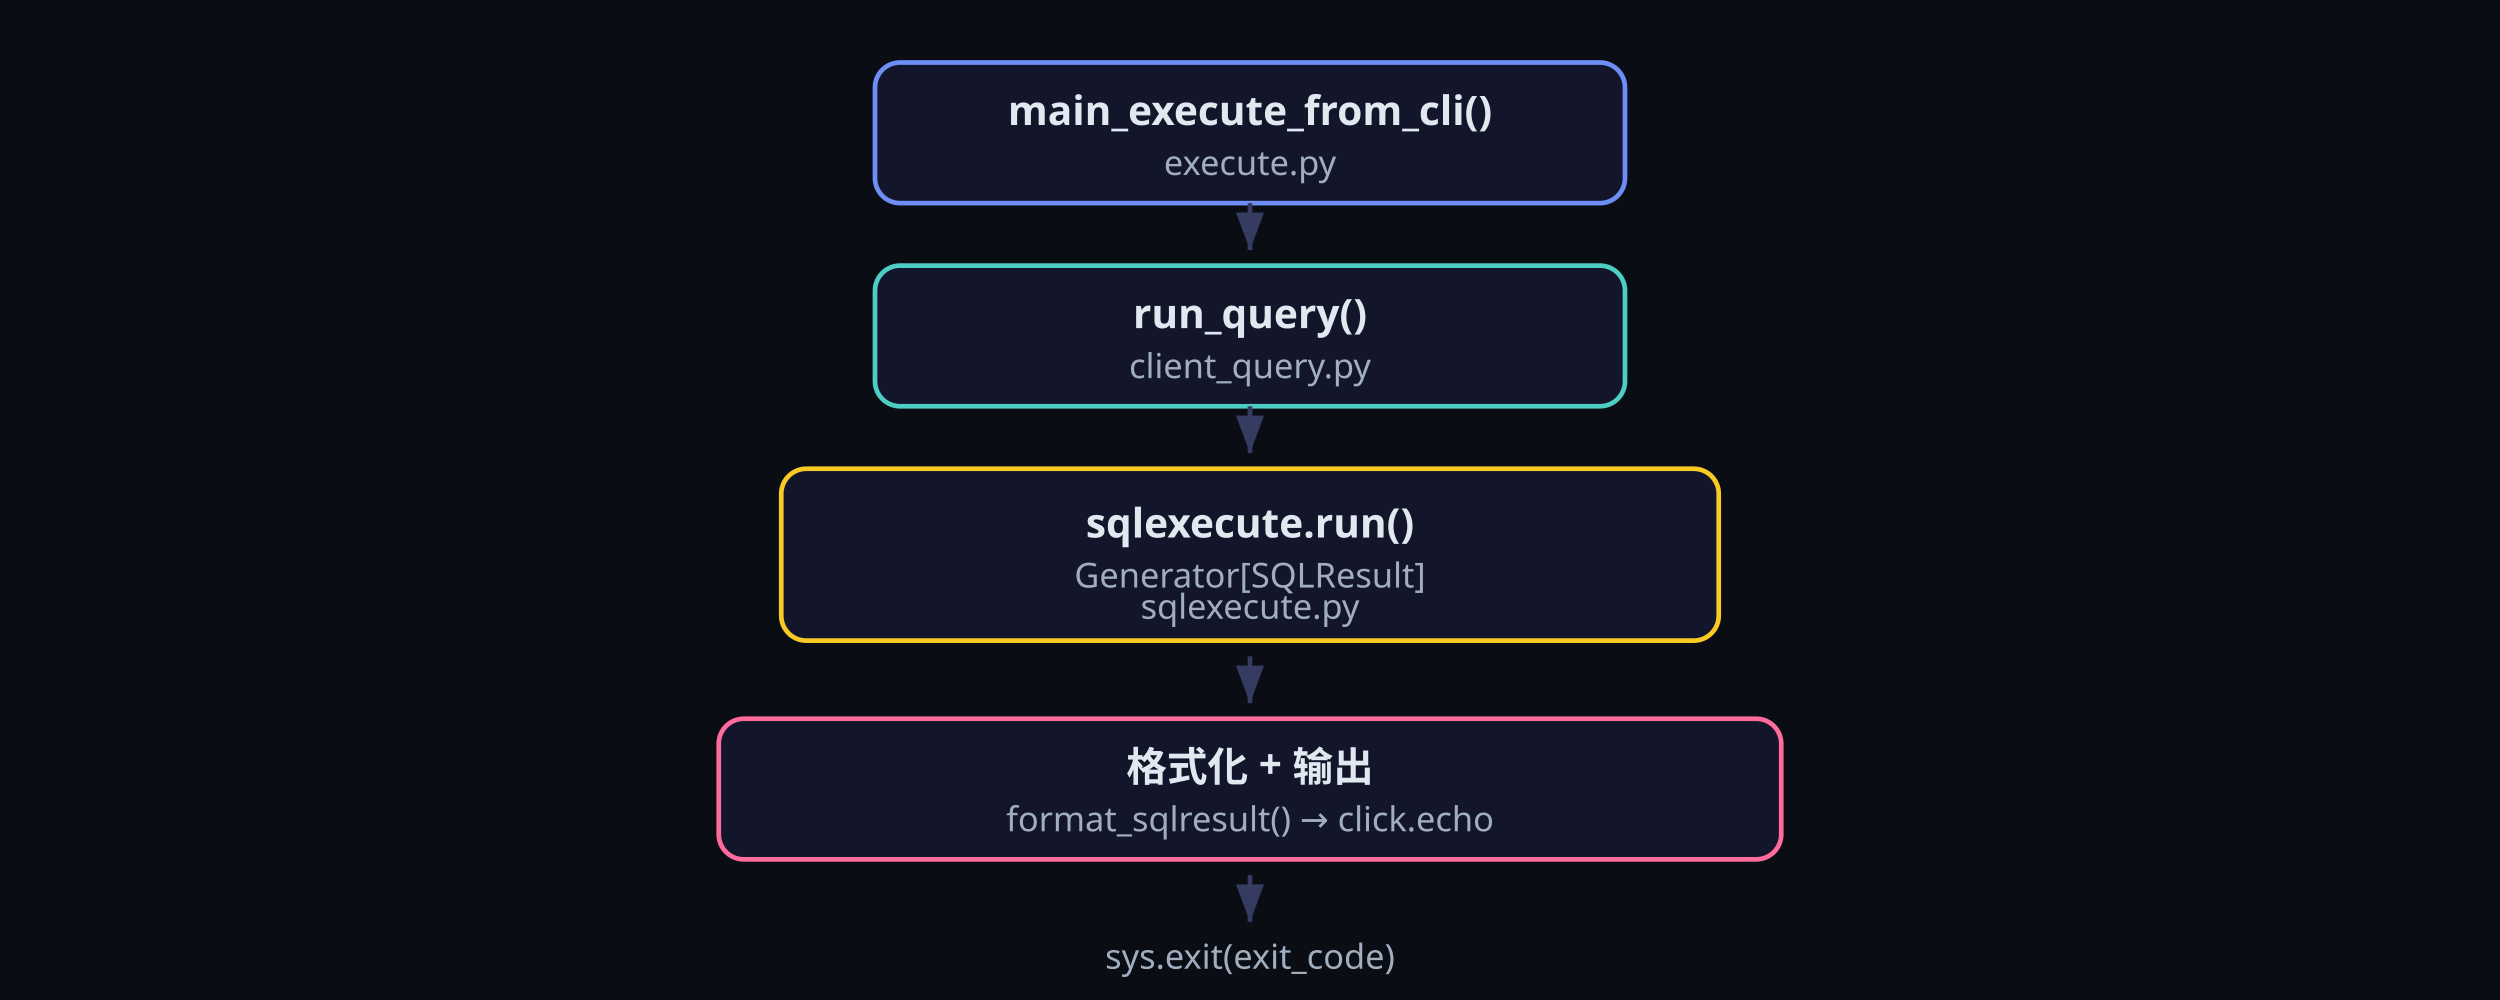
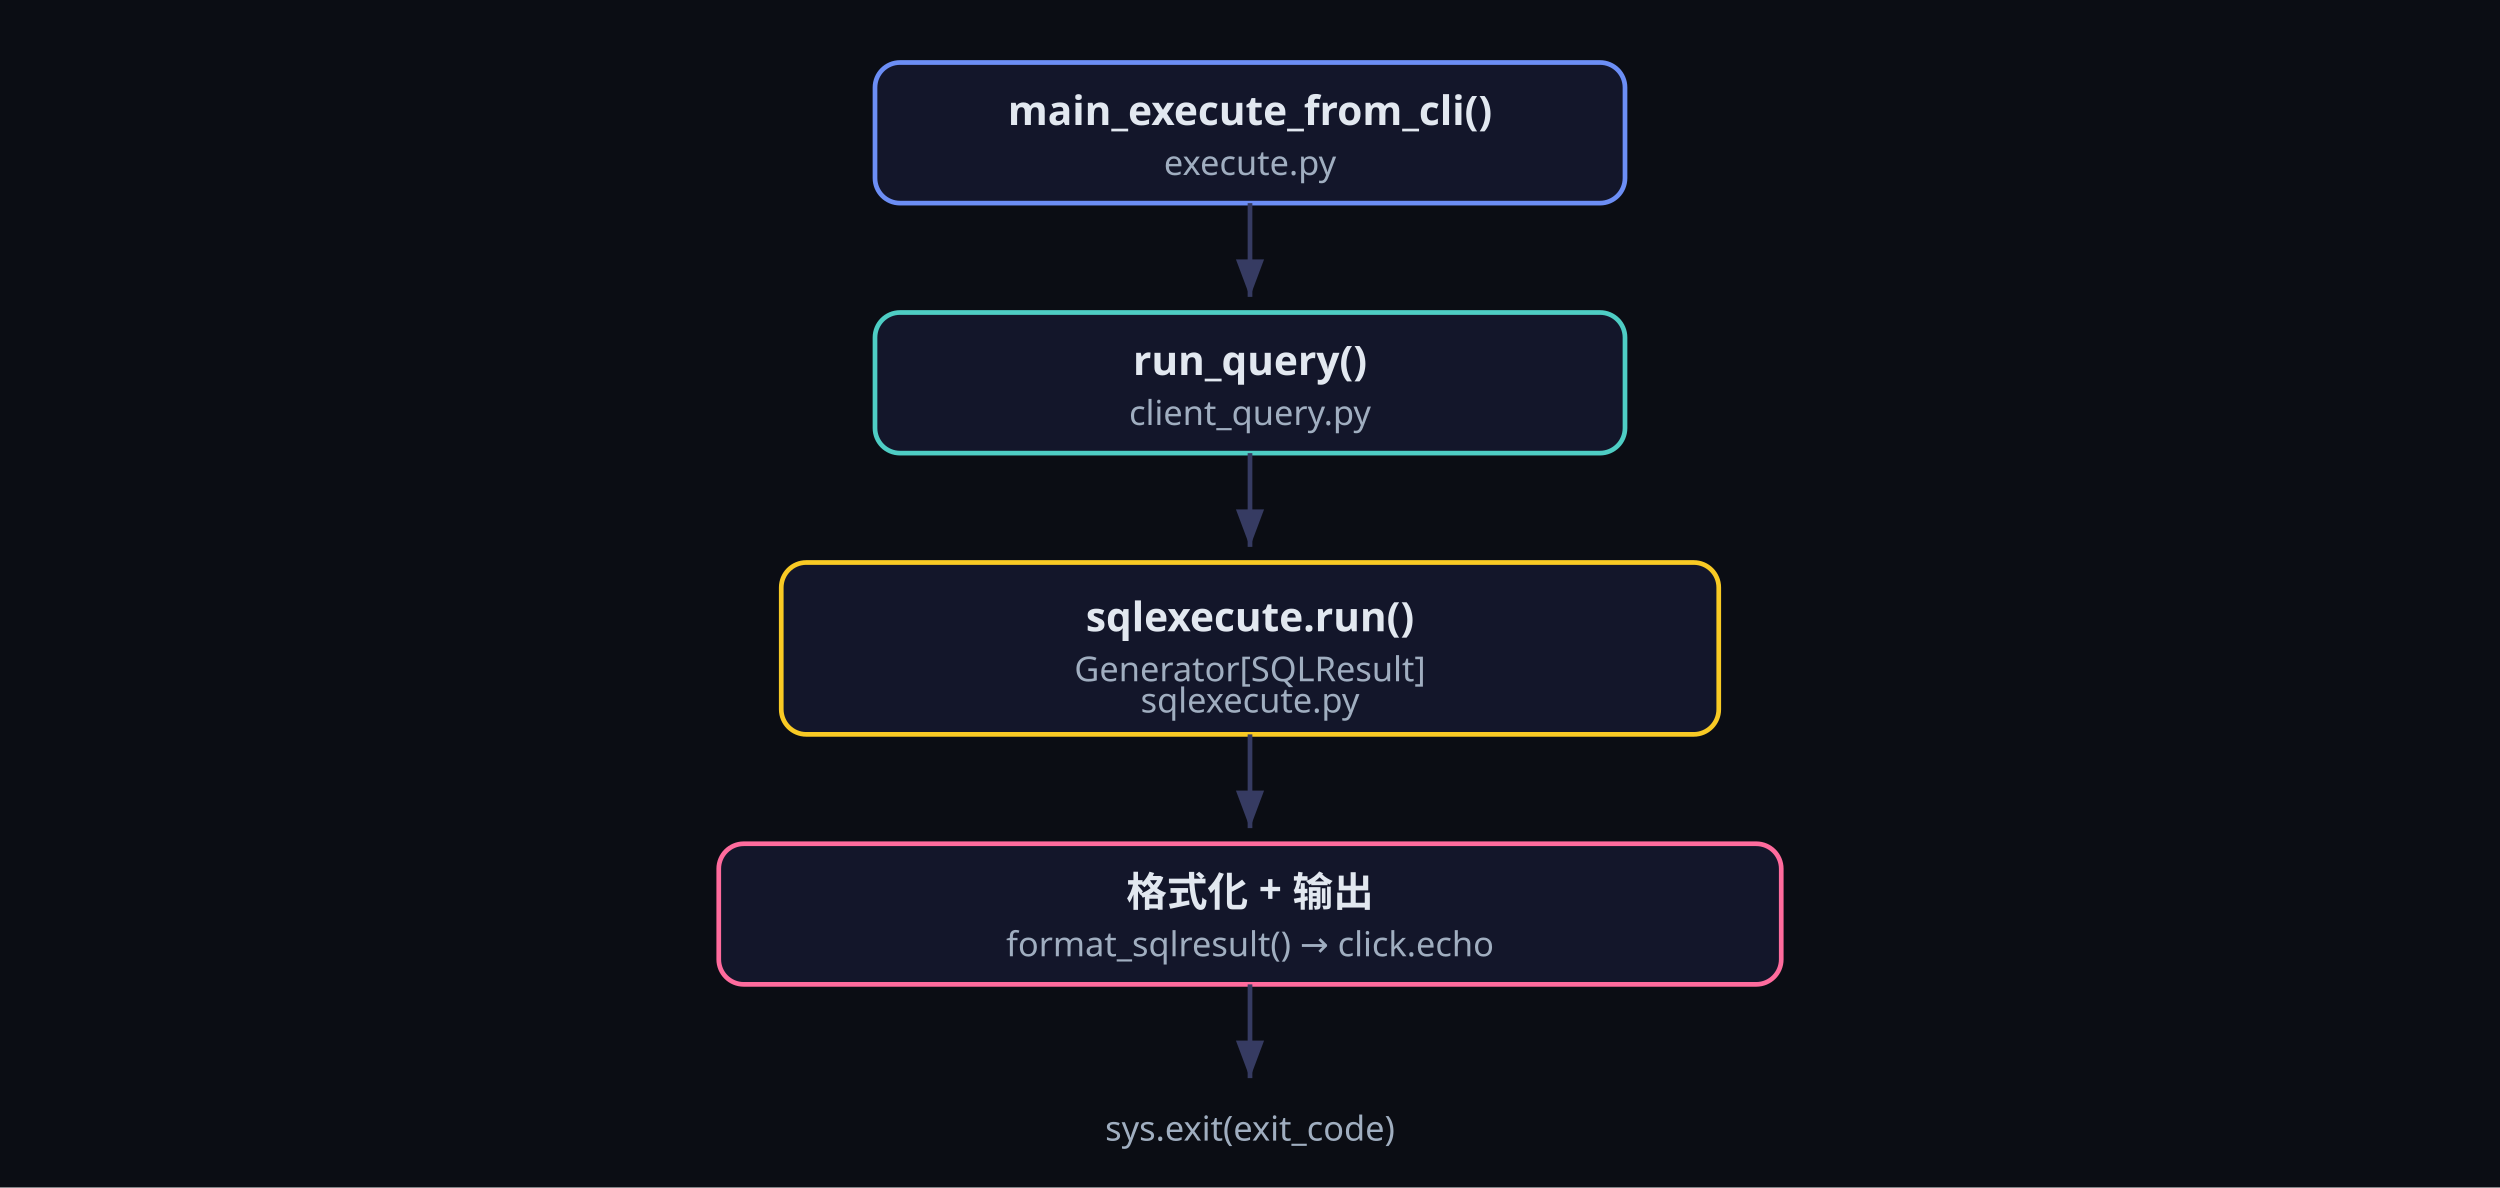
- <svg xmlns="http://www.w3.org/2000/svg" width="800" height="320" viewBox="0 0 800 320">
-   <rect width="800" height="320" fill="#0b0d14" />
+ <svg xmlns="http://www.w3.org/2000/svg" width="800" height="380" viewBox="0 0 800 380">
+   <rect width="800" height="380" fill="#0b0d14" />
  <style>
    .label { font-family: system-ui, sans-serif; font-size: 13px; font-weight: 600; fill: #e2e8f0; }
    .mod { font-family: system-ui, sans-serif; font-size: 11px; fill: #a0aec0; }
    .arrow { stroke: #363b62; stroke-width: 1.5; fill: none; }
-     path:hover { stroke: #6c8ef5 !important; stroke-width: 3 !important; cursor: pointer; }
+     path:hover, line:hover { stroke: #6c8ef5 !important; stroke-width: 3 !important; cursor: pointer; }
  </style>
  <rect x="280" y="20" width="240" height="45" rx="8" fill="#13162a" stroke="#6c8ef5" stroke-width="1.5" />
  <text x="400" y="40" text-anchor="middle" class="label" fill="#6c8ef5">main_execute_from_cli()</text>
  <text x="400" y="56" text-anchor="middle" class="mod">execute.py</text>
-   <path d="M 400 65 L 400 80" class="arrow" marker-end="url(#ah)" />
-   <rect x="280" y="85" width="240" height="45" rx="8" fill="#13162a" stroke="#4ecdc4" stroke-width="1.5" />
-   <text x="400" y="105" text-anchor="middle" class="label" fill="#4ecdc4">run_query()</text>
-   <text x="400" y="121" text-anchor="middle" class="mod">client_query.py</text>
-   <path d="M 400 130 L 400 145" class="arrow" marker-end="url(#ah)" />
-   <rect x="250" y="150" width="300" height="55" rx="8" fill="#13162a" stroke="#f9ca24" stroke-width="1.5" />
-   <text x="400" y="172" text-anchor="middle" class="label" fill="#f9ca24">sqlexecute.run()</text>
-   <text x="400" y="188" text-anchor="middle" class="mod">Generator[SQLResult]</text>
-   <text x="400" y="198" text-anchor="middle" class="mod">sqlexecute.py</text>
-   <path d="M 400 210 L 400 225" class="arrow" marker-end="url(#ah)" />
-   <rect x="230" y="230" width="340" height="45" rx="8" fill="#13162a" stroke="#ff6b9d" stroke-width="1.5" />
-   <text x="400" y="250" text-anchor="middle" class="label" fill="#ff6b9d">格式化 + 输出</text>
-   <text x="400" y="266" text-anchor="middle" class="mod">format_sqlresult() → click.echo</text>
-   <path d="M 400 280 L 400 295" class="arrow" marker-end="url(#ah)" />
-   <rect x="320" y="300" width="160" height="0" rx="8" fill="none" />
-   <text x="400" y="310" text-anchor="middle" class="mod">sys.exit(exit_code)</text>
+   <path d="M 400 65 L 400 95" class="arrow" marker-end="url(#ah)" />
+   <rect x="280" y="100" width="240" height="45" rx="8" fill="#13162a" stroke="#4ecdc4" stroke-width="1.5" />
+   <text x="400" y="120" text-anchor="middle" class="label" fill="#4ecdc4">run_query()</text>
+   <text x="400" y="136" text-anchor="middle" class="mod">client_query.py</text>
+   <path d="M 400 145 L 400 175" class="arrow" marker-end="url(#ah)" />
+   <rect x="250" y="180" width="300" height="55" rx="8" fill="#13162a" stroke="#f9ca24" stroke-width="1.5" />
+   <text x="400" y="202" text-anchor="middle" class="label" fill="#f9ca24">sqlexecute.run()</text>
+   <text x="400" y="218" text-anchor="middle" class="mod">Generator[SQLResult]</text>
+   <text x="400" y="228" text-anchor="middle" class="mod">sqlexecute.py</text>
+   <path d="M 400 235 L 400 265" class="arrow" marker-end="url(#ah)" />
+   <rect x="230" y="270" width="340" height="45" rx="8" fill="#13162a" stroke="#ff6b9d" stroke-width="1.5" />
+   <text x="400" y="290" text-anchor="middle" class="label" fill="#ff6b9d">格式化 + 输出</text>
+   <text x="400" y="306" text-anchor="middle" class="mod">format_sqlresult() → click.echo</text>
+   <path d="M 400 315 L 400 345" class="arrow" marker-end="url(#ah)" />
+   <text x="400" y="365" text-anchor="middle" class="mod">sys.exit(exit_code)</text>
  <defs>
    <marker id="ah" markerWidth="8" markerHeight="6" refX="8" refY="3" orient="auto">
      <polygon points="0 0, 8 3, 0 6" fill="#363b62" />
    </marker>
  </defs>
</svg>
